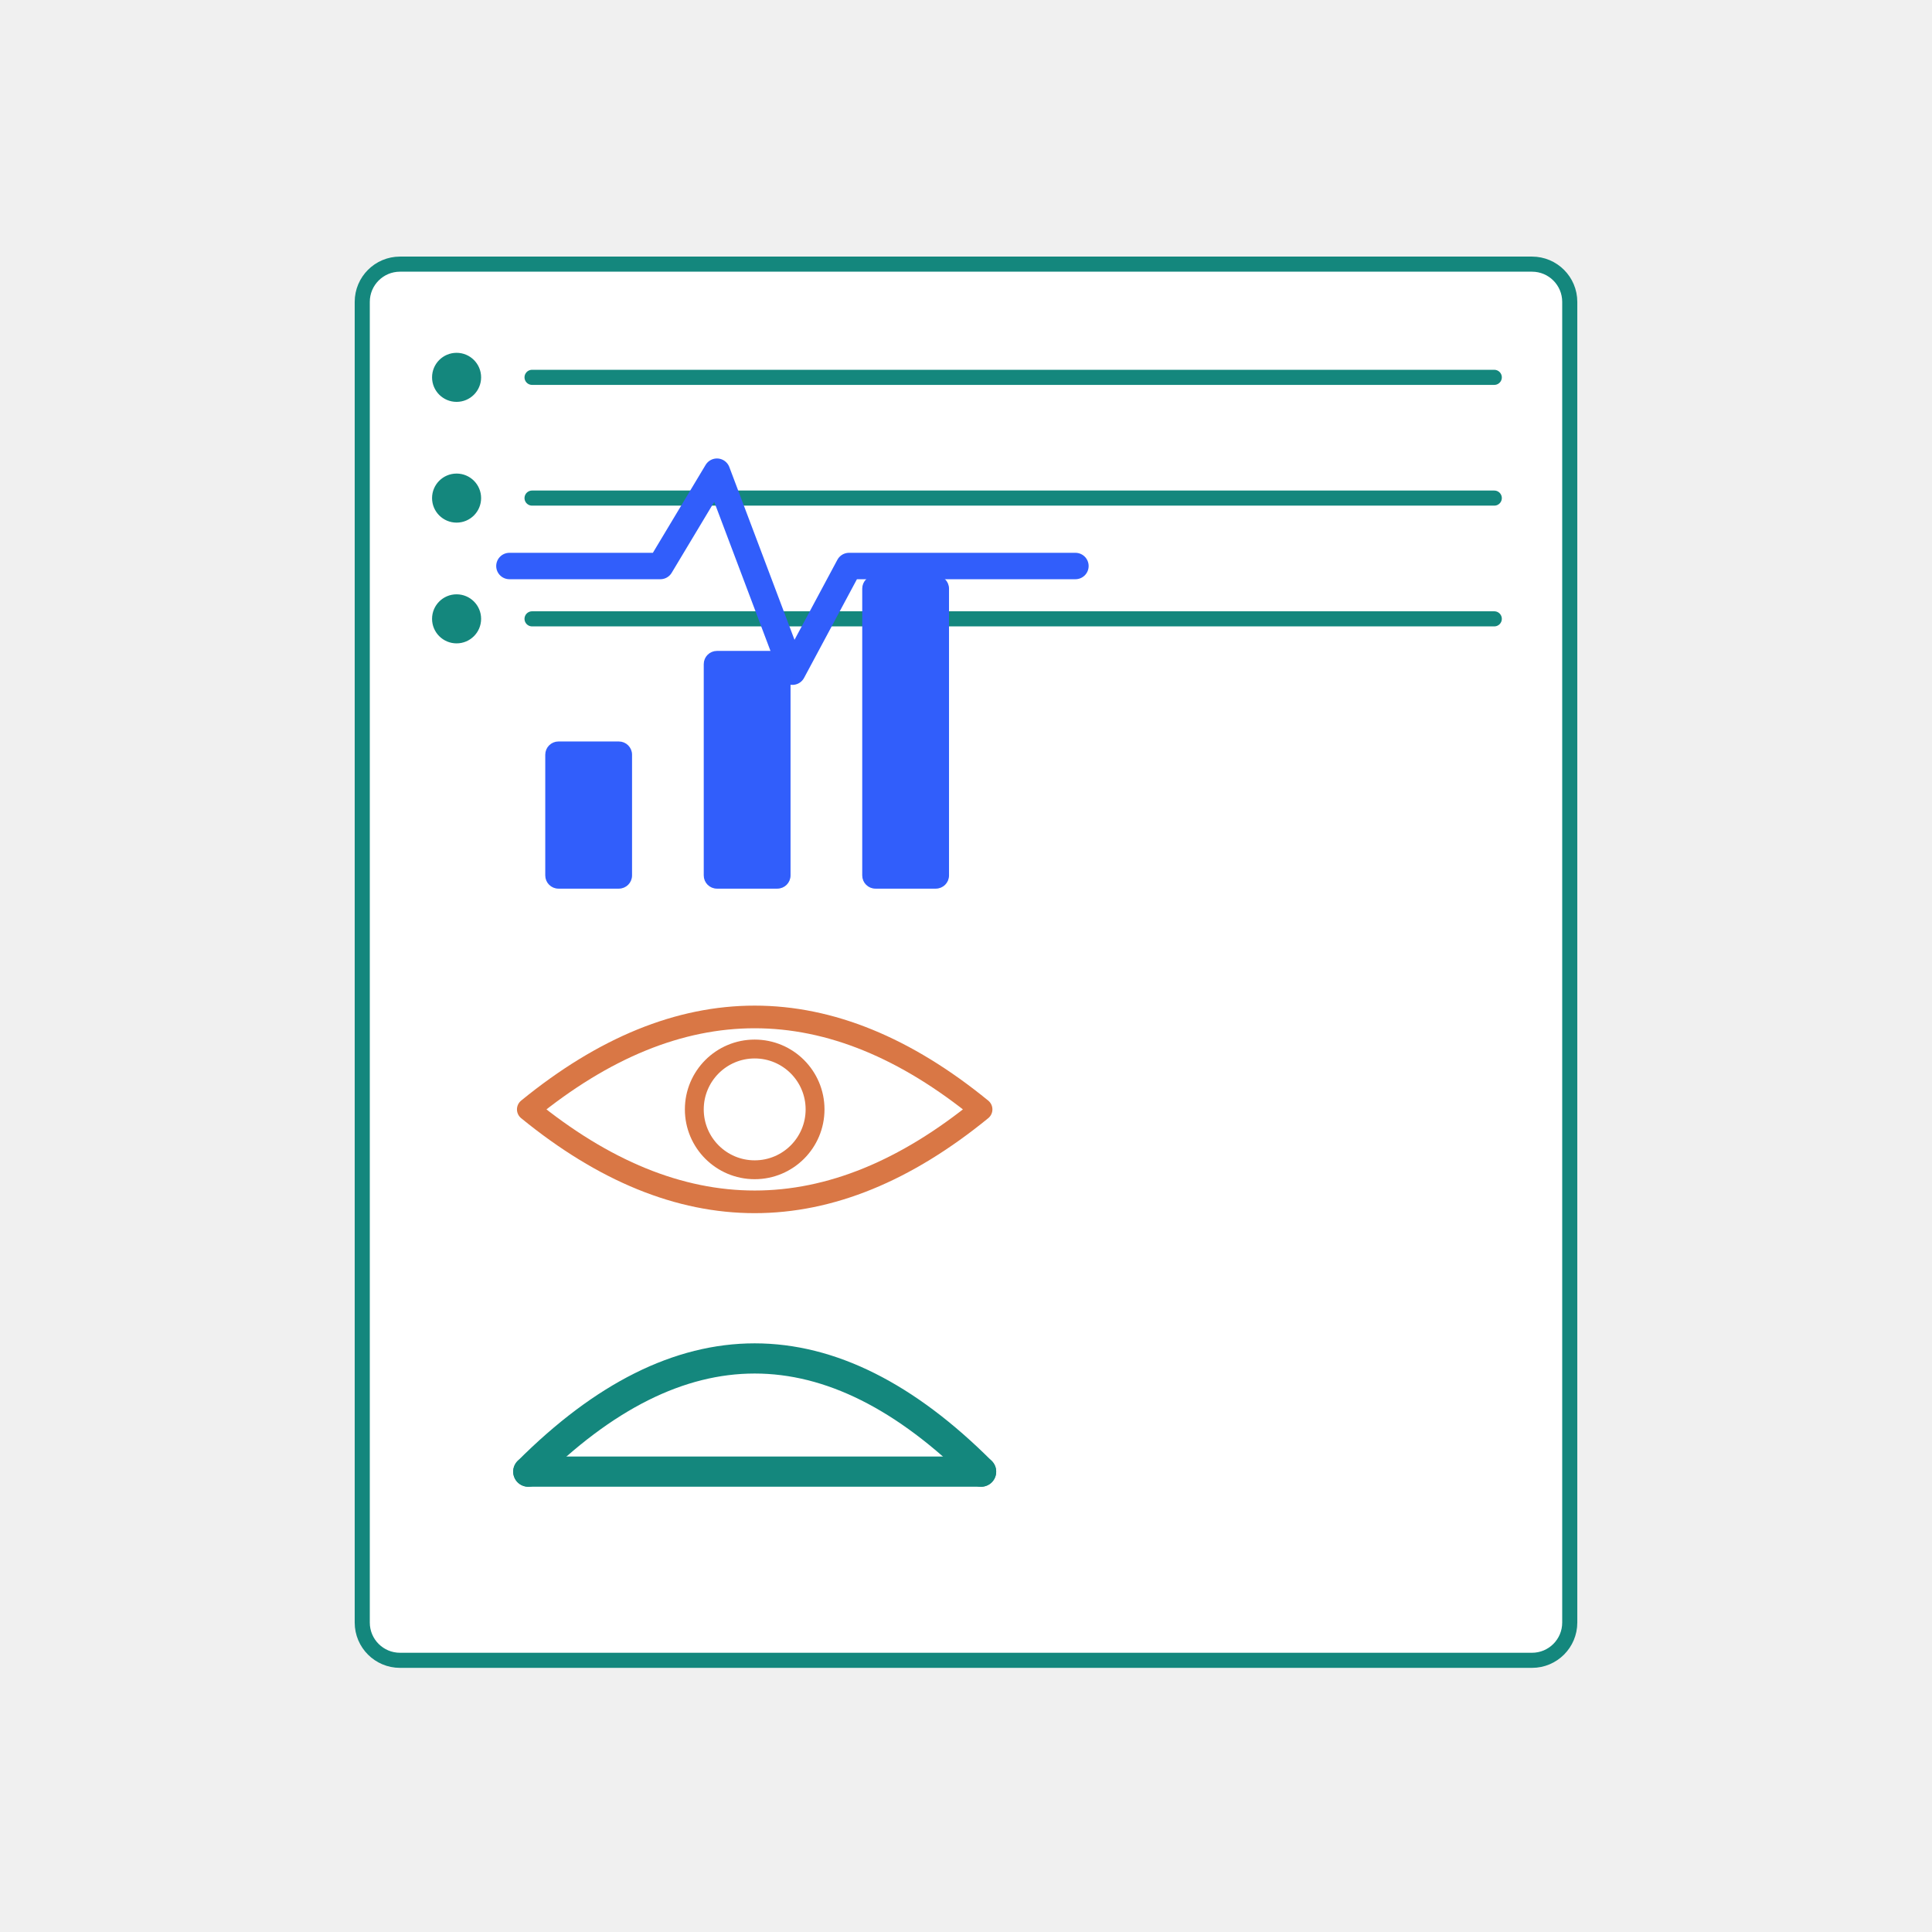
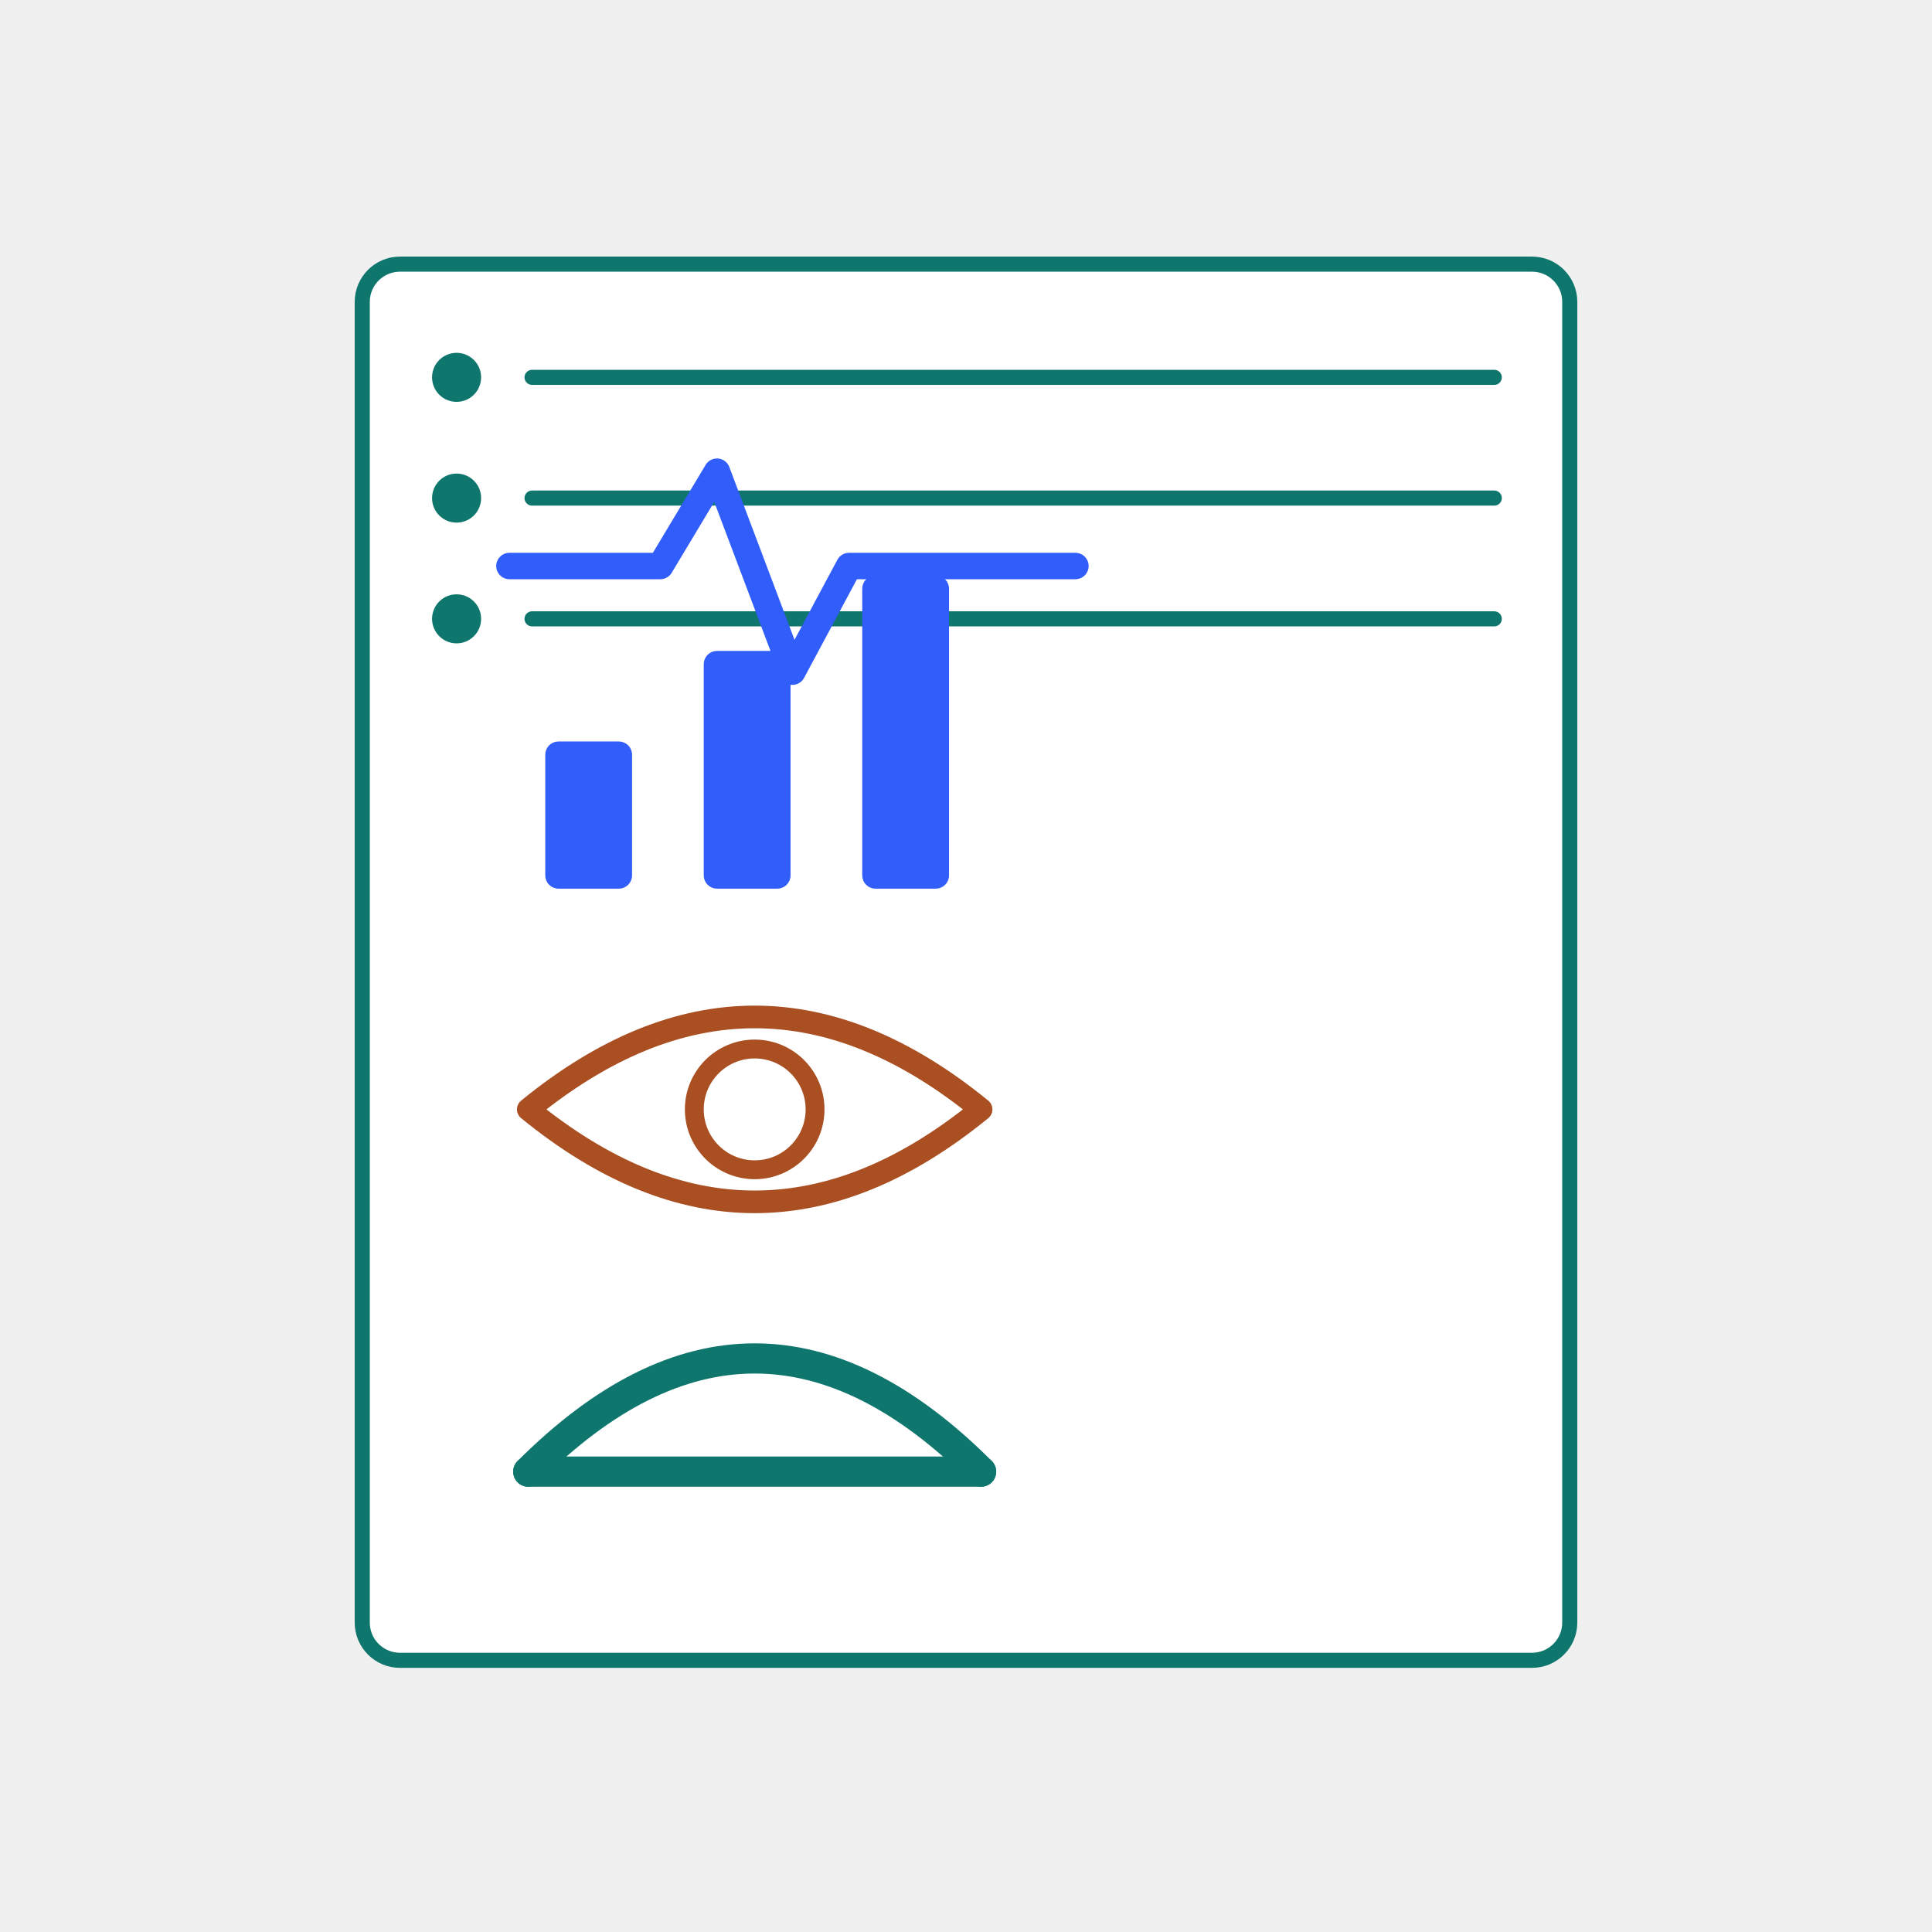
<svg xmlns="http://www.w3.org/2000/svg" width="512" height="512" viewBox="0 0 512 512" role="img" aria-labelledby="title desc">
  <defs>
    <marker id="arrow" viewBox="0 0 10 10" refX="8" refY="5" markerWidth="7" markerHeight="7" orient="auto">
      <path d="M0 0 L10 5 L0 10 Z" fill="#536273" />
    </marker>
  </defs>
-   <rect x="96" y="70" width="320" height="370" rx="10" fill="#FFFFFF" stroke="#14877D" stroke-width="4" />
-   <circle cx="121" cy="100" r="6" fill="#14877D" stroke="#14877D" stroke-width="1" />
-   <line x1="141" y1="100" x2="396" y2="100" stroke="#14877D" stroke-width="4" stroke-linecap="round" />
-   <circle cx="121" cy="132" r="6" fill="#14877D" stroke="#14877D" stroke-width="1" />
-   <line x1="141" y1="132" x2="396" y2="132" stroke="#14877D" stroke-width="4" stroke-linecap="round" />
-   <circle cx="121" cy="164" r="6" fill="#14877D" stroke="#14877D" stroke-width="1" />
-   <line x1="141" y1="164" x2="396" y2="164" stroke="#14877D" stroke-width="4" stroke-linecap="round" />
+   <rect x="96" y="70" width="320" height="370" rx="10" fill="#FFFFFF" stroke="#0F766E" stroke-width="4" />
+   <circle cx="121" cy="100" r="6" fill="#0F766E" stroke="#0F766E" stroke-width="1" />
+   <line x1="141" y1="100" x2="396" y2="100" stroke="#0F766E" stroke-width="4" stroke-linecap="round" />
+   <circle cx="121" cy="132" r="6" fill="#0F766E" stroke="#0F766E" stroke-width="1" />
+   <line x1="141" y1="132" x2="396" y2="132" stroke="#0F766E" stroke-width="4" stroke-linecap="round" />
+   <circle cx="121" cy="164" r="6" fill="#0F766E" stroke="#0F766E" stroke-width="1" />
+   <line x1="141" y1="164" x2="396" y2="164" stroke="#0F766E" stroke-width="4" stroke-linecap="round" />
  <path d="M 135 150 L 175 150 L 190 125 L 210 178 L 225 150 L 285 150" fill="none" stroke="#315EFB" stroke-width="7" stroke-linecap="round" stroke-linejoin="round" />
  <rect x="145" y="197" width="22" height="38" rx="3" fill="#315EFB" stroke="#315EFB" stroke-width="1" />
  <rect x="187" y="173" width="22" height="62" rx="3" fill="#315EFB" stroke="#315EFB" stroke-width="1" />
  <rect x="229" y="153" width="22" height="82" rx="3" fill="#315EFB" stroke="#315EFB" stroke-width="1" />
-   <path d="M 140 294 Q 200 245 260 294 Q 200 343 140 294 Z" fill="none" stroke="#D97745" stroke-width="6" stroke-linecap="round" stroke-linejoin="round" />
-   <circle cx="200" cy="294" r="16" fill="#FFFFFF" stroke="#D97745" stroke-width="5" />
-   <path d="M 140 390 Q 200 330 260 390" fill="none" stroke="#14877D" stroke-width="8" stroke-linecap="round" stroke-linejoin="round" />
-   <line x1="140" y1="390" x2="260" y2="390" stroke="#14877D" stroke-width="8" stroke-linecap="round" />
+   <path d="M 140 294 Q 200 245 260 294 Q 200 343 140 294 Z" fill="none" stroke="#A94F21" stroke-width="6" stroke-linecap="round" stroke-linejoin="round" />
+   <circle cx="200" cy="294" r="16" fill="#FFFFFF" stroke="#A94F21" stroke-width="5" />
+   <path d="M 140 390 Q 200 330 260 390" fill="none" stroke="#0F766E" stroke-width="8" stroke-linecap="round" stroke-linejoin="round" />
+   <line x1="140" y1="390" x2="260" y2="390" stroke="#0F766E" stroke-width="8" stroke-linecap="round" />
</svg>
